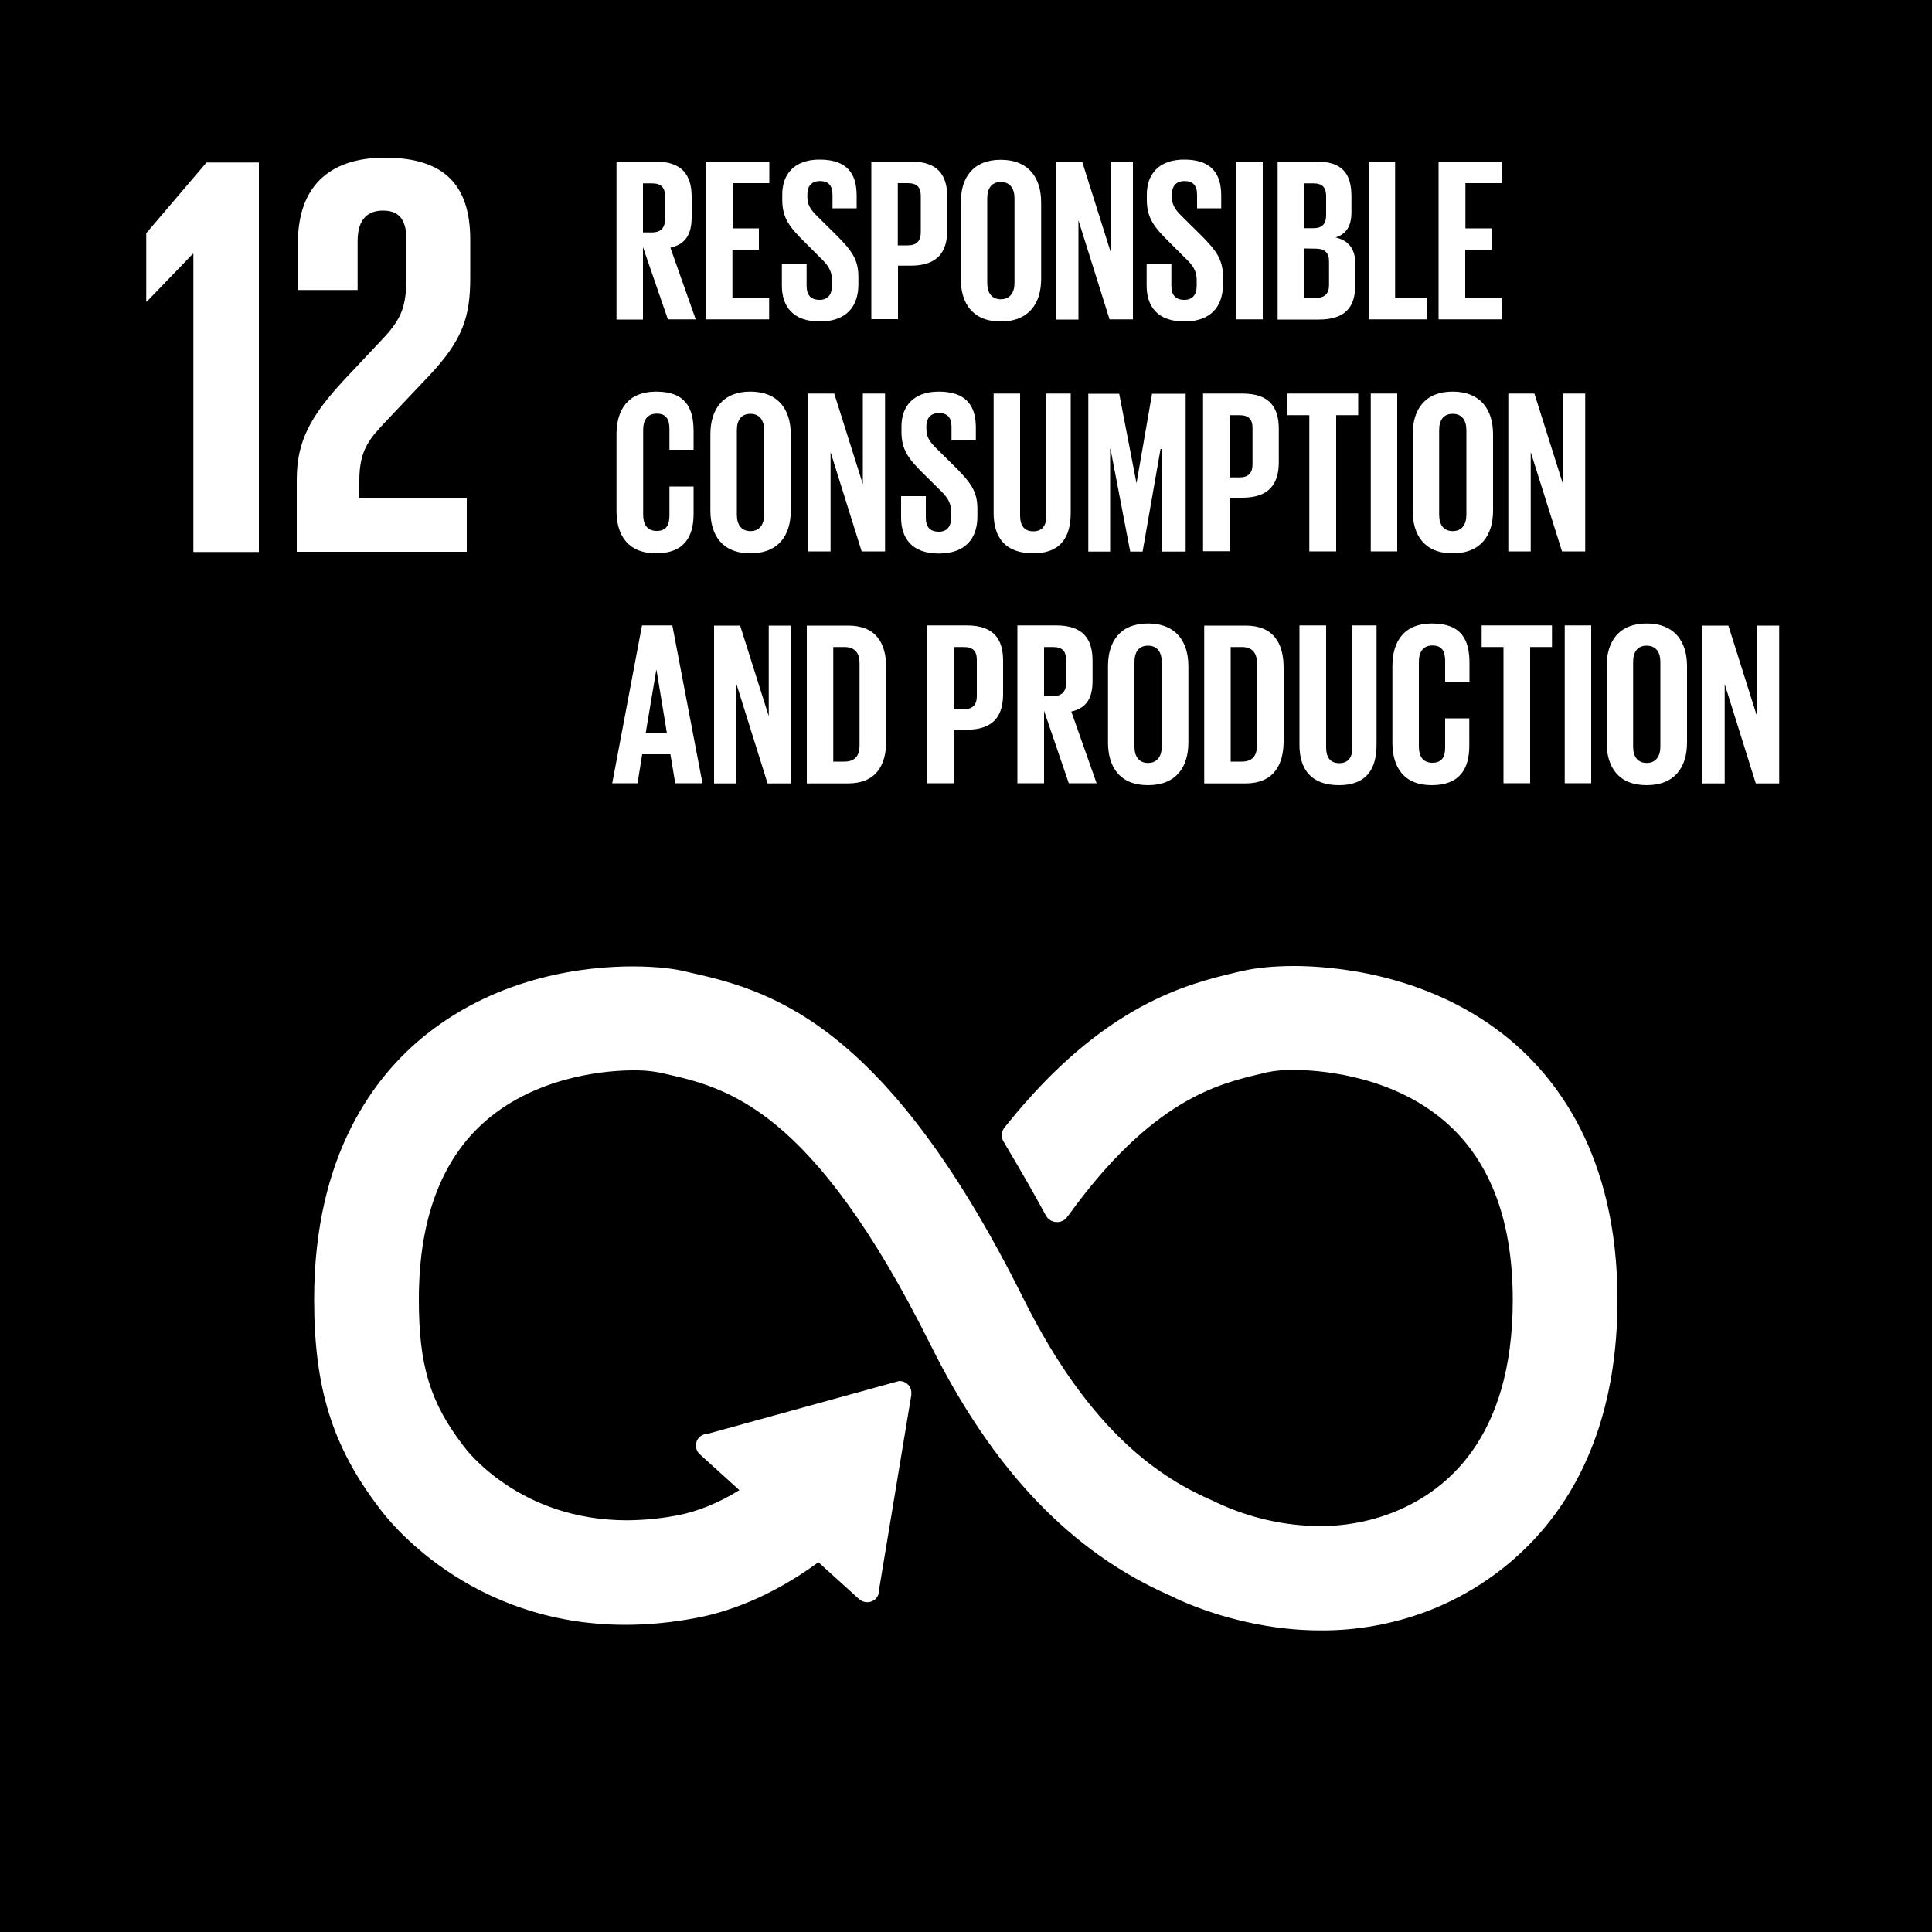
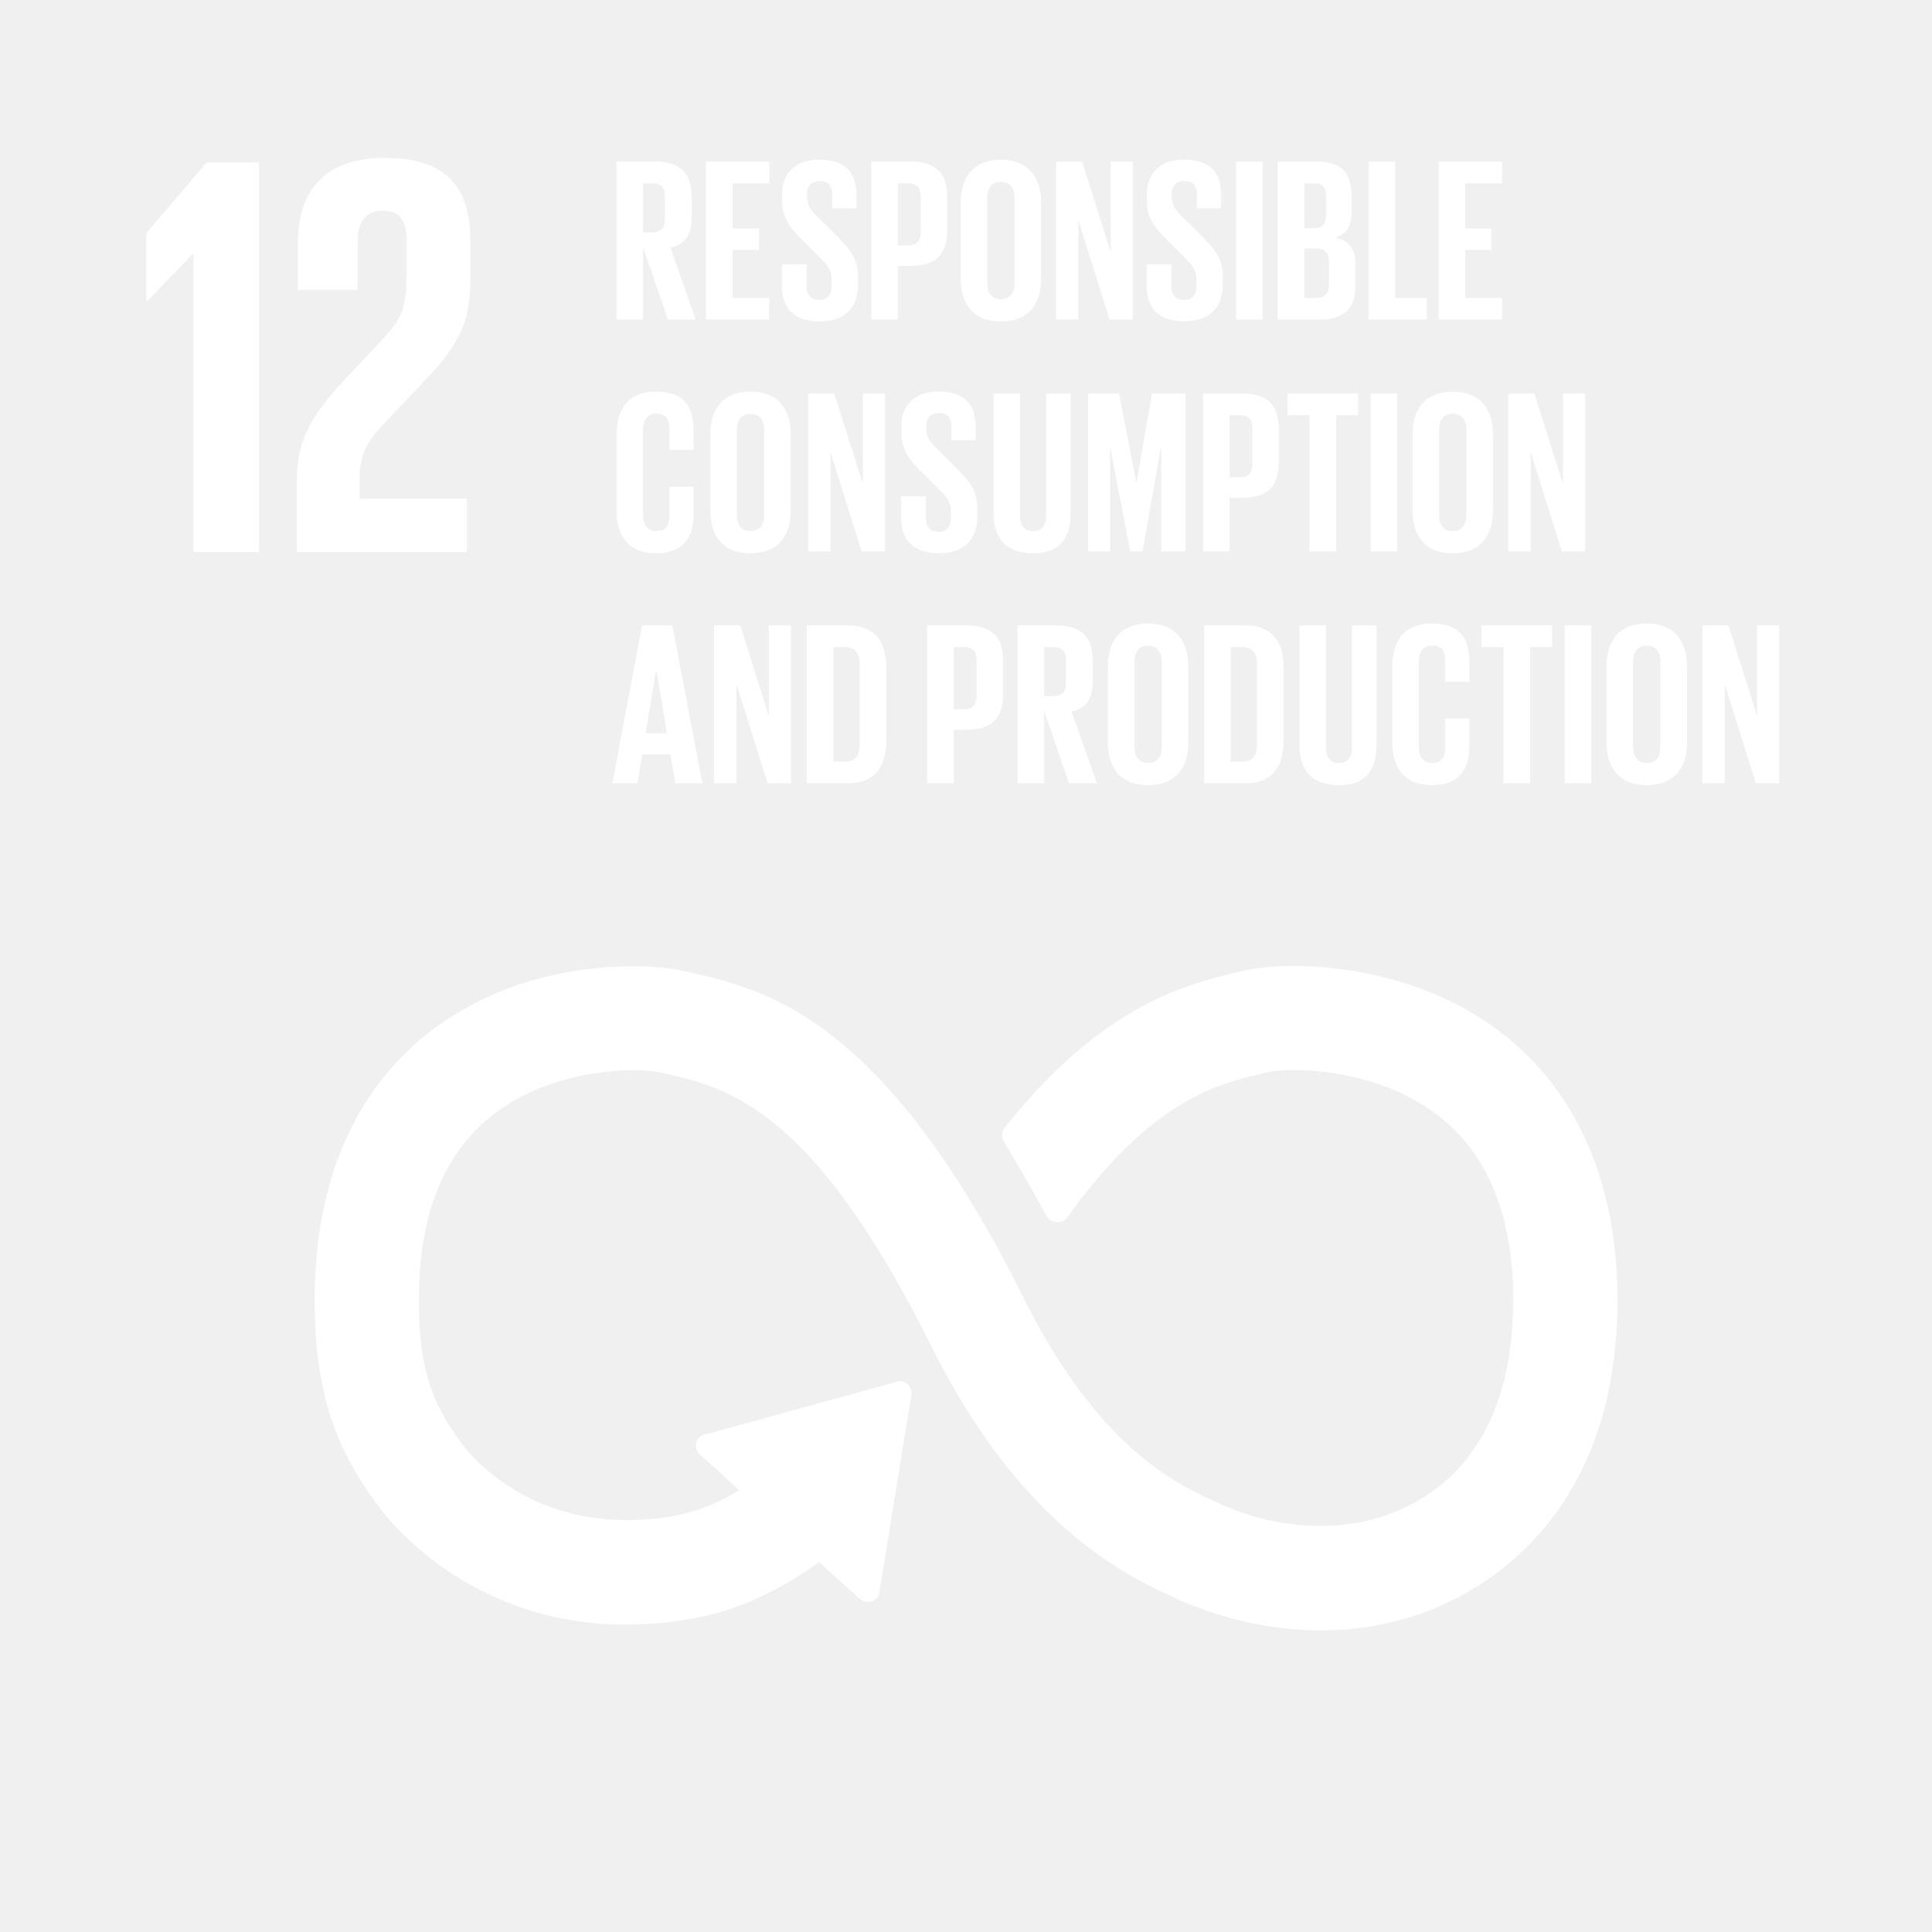
- <svg xmlns="http://www.w3.org/2000/svg" version="1.1" id="Layer_1" x="0px" y="0px" viewBox="0 0 1000 1000" style="enable-background:new 0 0 1000 1000;" xml:space="preserve">
-   <style type="text/css">
- 	.st0{fill:#FFFFFF;}
- </style>
-   <rect id="_Path_" y="0" width="1000" height="1000.1" />
-   <polygon id="_Path_2" class="st0" points="99.8,131.4 100.1,131.4 100.1,285.7 134,285.7 134,84.1 106.9,84.1 75.7,120.7   75.7,156.1 76,156.1 " />
-   <path id="_Path_3" class="st0" d="M154.2,125.7v24.4h30.9v-25.3c0-12.2,6-15.8,13.1-15.8c6.6,0,12.2,2.7,12.2,15.2v16.6  c0,16.7-1.5,23.2-12.5,34.8l-19,20.2c-18.4,19.6-25.3,32.7-25.3,52.6v37.2h88v-27.7h-55.6v-9.5c0-15.8,5.6-21.7,14.3-30.9l21.7-22.9  c17.6-18.7,21.4-30.6,21.4-50.9v-19.6c0-28.9-14-42.5-44.3-42.5C169.4,81.7,154.2,97.5,154.2,125.7" />
-   <path id="_Path_4" class="st0" d="M778.5,535.7c-40.8-32.2-89.7-35.7-108.8-35.7c-10.1,0-19.4,0.9-26.3,2.5l-2.7,0.6  c-25.8,6.1-69.1,16.3-119.4,78.8l-1.5,1.8c-0.8,1.1-1.2,2.4-1.3,3.8c0,1.2,0.3,2.3,0.9,3.3l1.1,1.9c8.3,13.9,15.2,26,20.7,36.2  c1.7,3.3,5.7,4.6,9,2.9c0.7-0.3,1.3-0.8,1.8-1.4c0.3-0.5,0.7-1,1-1.3c43.4-60.1,77.5-68.1,100-73.4l2.8-0.7  c4.5-0.9,9.2-1.3,13.8-1.2c10.5,0,46.9,1.7,75.3,24.2c25.3,20,38.1,51.8,38.1,94.8c0,71.9-34.8,100-64,110.8  c-11.4,4.2-23.5,6.3-35.7,6.3c-18.5-0.1-36.8-4.3-53.6-12.2l-2.1-1c-25.1-10.9-62.6-33.6-98-104.8  c-72.7-146-133.7-159.8-174.1-168.9l-2.1-0.5c-3.1-0.7-11.8-2.3-26-2.3c-23.4,0-68.4,4.6-107,35.4c-26.3,21-57.8,61.8-57.8,137  c0,45.8,9.4,76,33.6,107.8c4.5,6.2,46.6,60.6,127.5,60.6c12.4,0,24.8-1.3,36.9-3.6c14.8-2.8,37.5-10.1,63-28.8l21.2,19.2  c2.5,2.1,6.3,2,8.6-0.4c1-1.1,1.6-2.5,1.5-4L471.7,722v-1.2c0-1.7-0.7-3.3-2-4.4c-1.2-1.1-2.7-1.6-4.3-1.6l0,0L366.8,742l-1.9,0.3  c-1.2,0.3-2.3,0.9-3.1,1.8c-2.3,2.5-2.1,6.3,0.4,8.6c0,0,0,0,0.1,0.1l20.4,18.5c-10.7,6.6-21.5,11-31.9,13  c-8.6,1.7-17.4,2.5-26.2,2.6c-55.9,0-83.4-36.7-84.5-38.2l-0.6-0.8c-17-22.3-22.7-41.3-22.7-75.3c0-43.1,12.6-75,37.4-94.8  c27.7-22.1,63.2-23.8,73.5-23.8c4.7-0.1,9.4,0.3,14,1.2l2.2,0.5c32.3,7.3,76.4,17.3,137.7,140.3c32.3,65,72.9,107.4,123.9,129.8  c5.9,3,37.6,18.1,78.1,18.1c18.6,0.1,37.1-3.2,54.5-9.7c29.8-11.1,99.1-49.1,99.1-161.4C837.2,597.7,805.3,556.8,778.5,535.7z" />
-   <g id="_Group_">
-     <path id="_Compound_Path_" class="st0" d="M332.8,127.9v37.5h-13.7V83.6h20c13.9,0,18.9,6.9,18.9,18.3v10.5c0,8.8-3.1,14-11,15.8   l13.1,37.1h-14.4L332.8,127.9z M332.8,94.9v25.4h4.6c4.7,0,6.8-2.4,6.8-6.8v-12c0-4.5-2-6.6-6.8-6.6L332.8,94.9z" />
-     <path id="_Compound_Path_2" class="st0" d="M365.4,83.6h32.8v11.2h-19v23.4h13.6v11.1h-13.7v24.8h19v11.2h-32.8V83.6z" />
-     <path id="_Compound_Path_3" class="st0" d="M404.7,147.8v-11h12.8V148c0,4.6,2,7.2,6.8,7.2c4.3,0,6.3-2.9,6.3-7.2v-3.1   c0-4.7-1.9-7.6-6.1-11.6l-8.1-8.1c-7.8-7.7-11.5-12.4-11.5-21.8v-2.8c0-10.1,5.9-18,19.3-18c13.8,0,19.2,6.8,19.2,18.6v6.6h-12.5   v-7.1c0-4.7-2.2-7-6.5-7c-3.9,0-6.5,2.2-6.5,6.8v1.7c0,4.6,2.5,7.2,6.5,11.1l8.8,8.7c7.5,7.6,11.1,12.2,11.1,21.2v4   c0,11.2-6,19.2-20,19.2S404.7,158.5,404.7,147.8z" />
-     <path id="_Compound_Path_4" class="st0" d="M451,83.6h20.4c13.9,0,18.9,6.9,18.9,18.3v17.2c0,11.4-5.1,18.4-18.9,18.4h-6.6v27.7   H451V83.6z M464.7,94.9V127h5.1c4.7,0,6.8-2.3,6.8-6.8v-18.8c0-4.5-2-6.6-6.8-6.6H464.7z" />
-     <path id="_Compound_Path_5" class="st0" d="M497.3,144.3v-39.5c0-12.8,6.3-22.1,20.7-22.1s20.9,9.3,20.9,22.1v39.5   c0,12.7-6.3,22.1-20.9,22.1S497.3,157,497.3,144.3z M525.1,146.5v-43.9c0-4.9-2.2-8.4-7.1-8.4s-7,3.5-7,8.4v43.9   c0,4.9,2.2,8.4,7,8.4S525.1,151.4,525.1,146.5L525.1,146.5z" />
-     <path id="_Compound_Path_6" class="st0" d="M558.2,114v51.4h-11.6V83.6h13.5l14.8,46.9V83.6h11.5v81.7h-12.1L558.2,114z" />
-     <path id="_Compound_Path_7" class="st0" d="M593.5,147.8v-11h12.8V148c0,4.6,2,7.2,6.8,7.2c4.3,0,6.3-2.9,6.3-7.2v-3.1   c0-4.7-1.9-7.6-6.2-11.6l-8.1-8.1c-7.8-7.7-11.5-12.4-11.5-21.8v-2.8c0-10.1,5.9-18,19.3-18c13.7,0,19.2,6.8,19.2,18.6v6.6h-12.5   v-7.1c0-4.7-2.2-7-6.5-7c-3.9,0-6.5,2.2-6.5,6.8v1.7c0,4.6,2.5,7.2,6.5,11.1l8.8,8.7c7.5,7.6,11.1,12.2,11.1,21.2v4   c0,11.2-6,19.2-20,19.2S593.5,158.5,593.5,147.8z" />
-     <path id="_Compound_Path_8" class="st0" d="M639.8,83.6h13.8v81.7h-13.8V83.6z" />
-     <path id="_Compound_Path_9" class="st0" d="M661.3,83.6h19.9c13.7,0,18.3,6.4,18.3,18v8.3c0,6.9-2.5,11.2-8.2,13   c6.9,1.6,10.2,6.1,10.2,13.6v10.9c0,11.6-5.2,18-18.9,18h-21.3V83.6z M675.1,118.1h4.8c4.5,0,6.5-2.3,6.5-6.6v-10   c0-4.5-2-6.6-6.6-6.6h-4.7V118.1z M675.1,128.6v25.6h6c4.6,0,6.8-2.3,6.8-6.6v-12.3c0-4.3-2-6.6-6.9-6.6L675.1,128.6z" />
-     <path id="_Compound_Path_10" class="st0" d="M708.4,83.6h13.7v70.5h16.4v11.2h-30.1V83.6z" />
-     <path id="_Compound_Path_11" class="st0" d="M744.7,83.6h32.8v11.2h-19v23.4H772v11.1h-13.6v24.8h19v11.2h-32.8V83.6z" />
+ <svg xmlns="http://www.w3.org/2000/svg" id="Layer_1" data-name="Layer 1" viewBox="0 0 1000 1000" focusable="false">
+   <link type="text/css" rel="stylesheet" id="dark-mode-general-link" />
+   <link type="text/css" rel="stylesheet" id="dark-mode-custom-link" />
+   <style type="text/css" id="dark-mode-custom-style" />
+   <defs>
+     <style>
+       .cls-2 {
+         fill: #fff;
+       }
+     </style>
+   </defs>
+   <polygon id="_Path_2" data-name="&lt;Path&gt;" class="cls-2" points="99.82 131.38 100.13 131.38 100.13 285.73 134.03 285.73 134.03 84.09 106.94 84.09 75.73 120.68 75.73 156.06 76.02 156.06 99.82 131.38" />
+   <path id="_Path_3" data-name="&lt;Path&gt;" class="cls-2" d="M154.24,125.74v24.37h30.92V124.83c0-12.18,6-15.75,13.09-15.75,6.55,0,12.19,2.67,12.19,15.17v16.64c0,16.67-1.48,23.2-12.5,34.8l-19,20.23c-18.43,19.63-25.29,32.71-25.29,52.64v37.18h88V258.07H186.05v-9.51c0-15.77,5.65-21.71,14.27-30.93L222,194.73c17.55-18.73,21.42-30.64,21.42-50.86V124.25c0-28.86-14-42.53-44.32-42.53-29.74,0-44.9,15.76-44.9,44" />
+   <path id="_Path_4" data-name="&lt;Path&gt;" class="cls-2" d="M778.55,535.68C737.77,503.47,688.87,500,669.74,500c-10.09,0-19.43.9-26.27,2.53l-2.68.62c-25.83,6.1-69.06,16.31-119.39,78.77l-1.48,1.83a6.54,6.54,0,0,0-1.26,3.78,6.69,6.69,0,0,0,.89,3.31l1.14,1.87q12.46,20.85,20.7,36.21a6.65,6.65,0,0,0,10.76,1.51c.35-.46.71-.95,1-1.32C596.57,569,630.63,561,653.17,555.67L656,555a66,66,0,0,1,13.8-1.17c10.48,0,46.91,1.74,75.33,24.18,25.29,20,38.11,51.84,38.11,94.75,0,71.92-34.79,100-64,110.84a101.61,101.61,0,0,1-35.68,6.28A126.64,126.64,0,0,1,630,777.69l-2.09-1c-25.11-10.9-62.6-33.63-98.05-104.81-72.66-146-133.7-159.78-174.12-168.93l-2.12-.47c-3.1-.71-11.84-2.34-26-2.34-23.4,0-68.42,4.6-107,35.4-26.34,21-57.76,61.83-57.76,137,0,45.77,9.43,76,33.6,107.79,4.54,6.2,46.65,60.58,127.5,60.58a196.78,196.78,0,0,0,36.92-3.62c14.76-2.82,37.54-10.12,63-28.78l21.25,19.18a6.36,6.36,0,0,0,8.63-.4,5.6,5.6,0,0,0,1.53-4l16.44-101.28,0-1.18a6,6,0,0,0-2-4.42,5.92,5.92,0,0,0-4.26-1.57h0L366.81,742l-1.88.31a5.74,5.74,0,0,0-3.13,1.81,6.1,6.1,0,0,0,.42,8.67l20.43,18.48c-10.74,6.59-21.48,11-31.92,13a139.84,139.84,0,0,1-26.16,2.56c-55.87,0-83.36-36.67-84.49-38.22l-.55-.76c-17-22.33-22.74-41.34-22.74-75.34,0-43.06,12.6-75,37.45-94.8,27.65-22.06,63.23-23.78,73.49-23.78a69.38,69.38,0,0,1,14,1.17l2.18.49c32.26,7.31,76.44,17.31,137.7,140.35,32.35,65,72.92,107.44,123.91,129.84,5.93,3,37.56,18.11,78.1,18.11a155.58,155.58,0,0,0,54.5-9.67c29.78-11.11,99.08-49.1,99.08-161.42C837.17,597.72,805.29,556.8,778.55,535.68Z" />
+   <g id="_Group_" data-name="&lt;Group&gt;">
+     <path id="_Compound_Path_" data-name="&lt;Compound Path&gt;" class="cls-2" d="M332.84,127.9v37.49H319.1V83.65h20C353,83.65,358,90.52,358,102v10.49c0,8.8-3.14,14-11,15.79l13.14,37.13H345.74Zm0-33V120.3h4.58c4.71,0,6.76-2.41,6.76-6.75v-12c0-4.46-2.05-6.63-6.76-6.63Z" />
+     <path id="_Compound_Path_2" data-name="&lt;Compound Path&gt;" class="cls-2" d="M365.39,83.65h32.79V94.87h-19v23.38h13.62v11.1H379.14v24.83h19v11.21H365.39Z" />
+     <path id="_Compound_Path_3" data-name="&lt;Compound Path&gt;" class="cls-2" d="M404.69,147.79v-11h12.78V148c0,4.58,2,7.24,6.75,7.24,4.34,0,6.27-2.9,6.27-7.24V144.9c0-4.7-1.93-7.6-6.15-11.58l-8.07-8.07c-7.84-7.72-11.46-12.42-11.46-21.83v-2.77c0-10.13,5.91-18,19.29-18,13.75,0,19.17,6.75,19.17,18.56v6.64H430.73v-7.12c0-4.7-2.17-7-6.51-7-3.85,0-6.51,2.17-6.51,6.75v1.69c0,4.58,2.53,7.23,6.51,11.09L433,122c7.48,7.6,11.1,12.18,11.1,21.22v4c0,11.21-6,19.17-20,19.17S404.69,158.52,404.69,147.79Z" />
+     <path id="_Compound_Path_4" data-name="&lt;Compound Path&gt;" class="cls-2" d="M451,83.65h20.37c13.86,0,18.93,6.87,18.93,18.33v17.24c0,11.45-5.07,18.44-18.93,18.44h-6.63v27.73H451Zm13.74,11.22v32.18h5.06c4.7,0,6.75-2.29,6.75-6.75V101.5c0-4.46-2.05-6.63-6.75-6.63Z" />
+     <path id="_Compound_Path_5" data-name="&lt;Compound Path&gt;" class="cls-2" d="M497.28,144.29V104.75c0-12.78,6.27-22.06,20.73-22.06s20.86,9.28,20.86,22.06v39.54c0,12.66-6.27,22.07-20.86,22.07S497.28,157,497.28,144.29Zm27.85,2.17V102.58c0-4.94-2.17-8.44-7.12-8.44s-7,3.5-7,8.44v43.88c0,4.95,2.17,8.44,7,8.44S525.13,151.41,525.13,146.46Z" />
+     <path id="_Compound_Path_6" data-name="&lt;Compound Path&gt;" class="cls-2" d="M558.16,114v51.36H546.59V83.65h13.5l14.83,46.9V83.65h11.45v81.74H574.31Z" />
+     <path id="_Compound_Path_7" data-name="&lt;Compound Path&gt;" class="cls-2" d="M593.48,147.79v-11h12.78V148c0,4.58,2,7.24,6.75,7.24,4.34,0,6.27-2.9,6.27-7.24V144.9c0-4.7-1.93-7.6-6.15-11.58l-8.08-8.07c-7.83-7.72-11.45-12.42-11.45-21.83v-2.77c0-10.13,5.91-18,19.29-18,13.74,0,19.17,6.75,19.17,18.56v6.64H619.52v-7.12c0-4.7-2.17-7-6.51-7-3.86,0-6.51,2.17-6.51,6.75v1.69c0,4.58,2.53,7.23,6.51,11.09l8.8,8.68c7.48,7.6,11.09,12.18,11.09,21.22v4c0,11.21-6,19.17-20,19.17S593.48,158.52,593.48,147.79Z" />
+     <path id="_Compound_Path_8" data-name="&lt;Compound Path&gt;" class="cls-2" d="M639.77,83.65h13.75v81.74H639.77Z" />
+     <path id="_Compound_Path_9" data-name="&lt;Compound Path&gt;" class="cls-2" d="M661.35,83.65h19.9c13.74,0,18.32,6.39,18.32,18v8.32c0,6.87-2.53,11.21-8.2,13,6.87,1.56,10.25,6.14,10.25,13.62v10.85c0,11.57-5.18,18-18.93,18H661.35Zm13.75,34.48h4.82c4.46,0,6.51-2.29,6.51-6.63v-10c0-4.46-2-6.63-6.63-6.63h-4.7Zm0,10.49v25.56h6c4.59,0,6.76-2.29,6.76-6.63v-12.3c0-4.34-2-6.63-6.88-6.63Z" />
+     <path id="_Compound_Path_10" data-name="&lt;Compound Path&gt;" class="cls-2" d="M708.37,83.65h13.74v70.53h16.4v11.21H708.37Z" />
+     <path id="_Compound_Path_11" data-name="&lt;Compound Path&gt;" class="cls-2" d="M744.66,83.65h32.79V94.87H758.4v23.38H772v11.1H758.4v24.83h19.05v11.21H744.66Z" />
  </g>
-   <g id="_Group_2">
-     <path id="_Compound_Path_12" class="st0" d="M319.1,264.3v-39.5c0-12.8,6-22.1,20.5-22.1c15.2,0,19.4,8.4,19.4,20.5v9.6h-12.5   v-10.7c0-5.1-1.7-8-6.6-8s-7,3.5-7,8.4v43.9c0,4.9,2,8.4,7,8.4s6.6-3.1,6.6-8v-15H359V266c0,11.7-4.8,20.4-19.4,20.4   S319.1,277,319.1,264.3z" />
-     <path id="_Compound_Path_13" class="st0" d="M367.7,264.3v-39.5c0-12.8,6.3-22.1,20.7-22.1s20.9,9.3,20.9,22.1v39.5   c0,12.7-6.3,22.1-20.9,22.1S367.7,277,367.7,264.3z M395.5,266.5v-43.9c0-4.9-2.2-8.4-7.1-8.4s-7,3.5-7,8.4v43.9   c0,4.9,2.2,8.4,7,8.4S395.5,271.4,395.5,266.5z" />
-     <path id="_Compound_Path_14" class="st0" d="M429.9,234v51.4h-11.6v-81.7h13.5l14.8,46.9v-46.9h11.5v81.7H446L429.9,234z" />
-     <path id="_Compound_Path_15" class="st0" d="M466.4,267.8v-11h12.8V268c0,4.6,2,7.2,6.8,7.2c4.3,0,6.3-2.9,6.3-7.2v-3.1   c0-4.7-1.9-7.6-6.1-11.6l-8.1-8c-7.8-7.7-11.5-12.4-11.5-21.8v-2.8c0-10.1,5.9-18,19.3-18c13.7,0,19.2,6.8,19.2,18.6v6.6h-12.6   v-7.1c0-4.7-2.2-7-6.5-7c-3.9,0-6.5,2.2-6.5,6.8v1.7c0,4.6,2.5,7.2,6.5,11.1l8.8,8.7c7.5,7.6,11.1,12.2,11.1,21.2v4   c0,11.2-6,19.2-20,19.2S466.4,278.5,466.4,267.8z" />
-     <path id="_Compound_Path_16" class="st0" d="M554.2,203.7v61.8c0,12.7-5.4,20.9-19.4,20.9c-14.5,0-20.5-8.2-20.5-20.9v-61.8H528   v63.2c0,4.8,1.9,8.1,6.8,8.1s6.8-3.2,6.8-8.1v-63.2H554.2z" />
-     <path id="_Compound_Path_17" class="st0" d="M601.1,232.4h-0.4l-9.3,53.1H585l-10.2-53.1h-0.2v53.1h-11.3v-81.7h16l8.9,46.1h0.1   l8-46.1h17.4v81.7h-12.5V232.4z" />
-     <path id="_Compound_Path_18" class="st0" d="M622.7,203.7H643c13.9,0,18.9,6.9,18.9,18.3v17.2c0,11.4-5.1,18.4-18.9,18.4h-6.6v27.7   h-13.7V203.7z M636.4,214.9v32.2h5.1c4.7,0,6.8-2.3,6.8-6.8v-18.8c0-4.5-2-6.6-6.8-6.6L636.4,214.9z" />
-     <path id="_Compound_Path_19" class="st0" d="M666.4,203.7H703v11.2h-11.4v70.5h-13.9v-70.5h-11.3V203.7z" />
-     <path id="_Compound_Path_20" class="st0" d="M709.5,203.7h13.7v81.7h-13.7V203.7z" />
-     <path id="_Compound_Path_21" class="st0" d="M731.2,264.3v-39.5c0-12.8,6.3-22.1,20.7-22.1s20.9,9.3,20.9,22.1v39.5   c0,12.7-6.3,22.1-20.9,22.1S731.2,277,731.2,264.3z M759,266.5v-43.9c0-4.9-2.2-8.4-7.1-8.4s-7,3.5-7,8.4v43.9c0,4.9,2.2,8.4,7,8.4   S759,271.4,759,266.5z" />
-     <path id="_Compound_Path_22" class="st0" d="M792.3,234v51.4h-11.6v-81.7h13.5l14.8,46.9v-46.9h11.5v81.7h-12L792.3,234z" />
+   <g id="_Group_2" data-name="&lt;Group&gt;">
+     <path id="_Compound_Path_12" data-name="&lt;Compound Path&gt;" class="cls-2" d="M319.1,264.31V224.77c0-12.78,6-22.06,20.49-22.06,15.19,0,19.41,8.44,19.41,20.49v9.65H346.47V222.12c0-5.07-1.69-8-6.64-8s-7,3.5-7,8.44v43.88c0,4.94,2.05,8.44,7,8.44s6.64-3.13,6.64-8V251.89H359V266c0,11.69-4.82,20.37-19.41,20.37S319.1,277,319.1,264.31Z" />
+     <path id="_Compound_Path_13" data-name="&lt;Compound Path&gt;" class="cls-2" d="M367.68,264.31V224.77c0-12.78,6.27-22.06,20.74-22.06s20.86,9.28,20.86,22.06v39.54c0,12.66-6.27,22.06-20.86,22.06S367.68,277,367.68,264.31Zm27.85,2.17V222.6c0-4.94-2.17-8.44-7.11-8.44s-7,3.5-7,8.44v43.88c0,4.94,2.17,8.44,7,8.44S395.53,271.42,395.53,266.48Z" />
+     <path id="_Compound_Path_14" data-name="&lt;Compound Path&gt;" class="cls-2" d="M429.89,234.05v51.36H418.31V203.67h13.51l14.83,46.9v-46.9H458.1v81.74H446Z" />
+     <path id="_Compound_Path_15" data-name="&lt;Compound Path&gt;" class="cls-2" d="M466.42,267.81v-11H479.2v11.21c0,4.58,2,7.23,6.75,7.23,4.34,0,6.27-2.89,6.27-7.23v-3.14c0-4.7-1.93-7.59-6.15-11.57L478,245.26c-7.84-7.71-11.45-12.41-11.45-21.82v-2.77c0-10.13,5.9-18,19.29-18,13.74,0,19.17,6.75,19.17,18.56v6.63H492.46v-7.11c0-4.7-2.17-7-6.51-7-3.86,0-6.51,2.17-6.51,6.75v1.69c0,4.58,2.53,7.23,6.51,11.09l8.8,8.68c7.47,7.59,11.09,12.17,11.09,21.22v4c0,11.21-6,19.16-20,19.16S466.42,278.54,466.42,267.81Z" />
+     <path id="_Compound_Path_16" data-name="&lt;Compound Path&gt;" class="cls-2" d="M554.18,203.67v61.85c0,12.66-5.42,20.85-19.41,20.85-14.47,0-20.49-8.19-20.49-20.85V203.67H528v63.17c0,4.83,1.93,8.08,6.75,8.08s6.75-3.25,6.75-8.08V203.67Z" />
+     <path id="_Compound_Path_17" data-name="&lt;Compound Path&gt;" class="cls-2" d="M601.08,232.36h-.36l-9.29,53.05H585L574.8,232.36h-.25v53.05H563.22V203.67h16l8.92,46.05h.12l8-46.05h17.37v81.74H601.08Z" />
+     <path id="_Compound_Path_18" data-name="&lt;Compound Path&gt;" class="cls-2" d="M622.66,203.67H643c13.86,0,18.93,6.87,18.93,18.33v17.24c0,11.45-5.07,18.44-18.93,18.44H636.4v27.73H622.66Zm13.74,11.21v32.19h5.06c4.71,0,6.75-2.29,6.75-6.75V221.51c0-4.46-2-6.63-6.75-6.63Z" />
+     <path id="_Compound_Path_19" data-name="&lt;Compound Path&gt;" class="cls-2" d="M666.42,203.67H703v11.21H691.61v70.53H677.75V214.88H666.42Z" />
+     <path id="_Compound_Path_20" data-name="&lt;Compound Path&gt;" class="cls-2" d="M709.46,203.67H723.2v81.74H709.46Z" />
+     <path id="_Compound_Path_21" data-name="&lt;Compound Path&gt;" class="cls-2" d="M731.15,264.31V224.77c0-12.78,6.27-22.06,20.74-22.06s20.86,9.28,20.86,22.06v39.54c0,12.66-6.27,22.06-20.86,22.06S731.15,277,731.15,264.31ZM759,266.48V222.6c0-4.94-2.17-8.44-7.11-8.44s-7,3.5-7,8.44v43.88c0,4.94,2.17,8.44,7,8.44S759,271.42,759,266.48Z" />
+     <path id="_Compound_Path_22" data-name="&lt;Compound Path&gt;" class="cls-2" d="M792.28,234.05v51.36H780.7V203.67h13.5L809,250.57v-46.9h11.46v81.74H808.43Z" />
  </g>
-   <g id="_Group_3">
-     <path id="_Compound_Path_23" class="st0" d="M316.9,405.4l15.4-81.7H348l15.6,81.7h-14.1l-2.5-15h-14.6l-2.4,15H316.9z    M334.2,379.5h11l-5.4-32.8h-0.1L334.2,379.5z" />
-     <path id="_Compound_Path_24" class="st0" d="M381.2,354.1v51.4h-11.6v-81.7h13.5l14.8,46.9v-46.9h11.5v81.7h-12.1L381.2,354.1z" />
-     <path id="_Compound_Path_25" class="st0" d="M458.7,345.6v37.9c0,12.5-5.2,22-19.9,22h-21.2v-81.7h21.2   C453.5,323.7,458.7,333,458.7,345.6z M437.1,394.2c5.7,0,7.8-3.4,7.8-8.3v-42.8c0-4.8-2.2-8.2-7.8-8.2h-5.8v59.3L437.1,394.2z" />
-     <path id="_Compound_Path_26" class="st0" d="M479.9,323.7h20.4c13.9,0,18.9,6.9,18.9,18.3v17.2c0,11.5-5.1,18.5-18.9,18.5h-6.6   v27.7h-13.7V323.7z M493.7,334.9v32.2h5.1c4.7,0,6.8-2.3,6.8-6.8v-18.8c0-4.5-2-6.6-6.8-6.6H493.7z" />
-     <path id="_Compound_Path_27" class="st0" d="M540.4,367.9v37.5h-13.8v-81.7h20c13.9,0,18.9,6.9,18.9,18.3v10.5   c0,8.8-3.1,14-11,15.8l13.1,37.1h-14.4L540.4,367.9z M540.4,334.9v25.4h4.6c4.7,0,6.8-2.4,6.8-6.8v-12c0-4.5-2-6.6-6.8-6.6   L540.4,334.9z" />
-     <path id="_Compound_Path_28" class="st0" d="M573.5,384.3v-39.5c0-12.8,6.3-22.1,20.7-22.1s20.9,9.3,20.9,22.1v39.5   c0,12.7-6.3,22.1-20.9,22.1S573.5,397,573.5,384.3z M601.3,386.5v-43.9c0-4.9-2.2-8.4-7.1-8.4s-7,3.5-7,8.4v43.9   c0,4.9,2.2,8.4,7,8.4S601.3,391.4,601.3,386.5L601.3,386.5z" />
-     <path id="_Compound_Path_29" class="st0" d="M664.4,345.6v37.9c0,12.5-5.2,22-19.9,22h-21.2v-81.7h21.2   C659.2,323.7,664.4,333,664.4,345.6z M642.8,394.2c5.7,0,7.8-3.4,7.8-8.3v-42.8c0-4.8-2.2-8.2-7.8-8.2H637v59.3L642.8,394.2z" />
-     <path id="_Compound_Path_30" class="st0" d="M712.5,323.7v61.8c0,12.7-5.4,20.9-19.4,20.9c-14.5,0-20.5-8.2-20.5-20.9v-61.8h13.8   v63.2c0,4.8,1.9,8.1,6.8,8.1s6.8-3.3,6.8-8.1v-63.2H712.5z" />
-     <path id="_Compound_Path_31" class="st0" d="M720.7,384.3v-39.5c0-12.8,6-22.1,20.5-22.1c15.2,0,19.4,8.4,19.4,20.5v9.6H748v-10.7   c0-5.1-1.7-8-6.6-8s-7,3.5-7,8.4v43.9c0,4.9,2,8.4,7,8.4s6.6-3.1,6.6-8v-15h12.5V386c0,11.7-4.8,20.4-19.4,20.4   S720.7,397,720.7,384.3z" />
-     <path id="_Compound_Path_32" class="st0" d="M766.8,323.7h36.5v11.2H792v70.5h-13.8v-70.5h-11.3V323.7z" />
-     <path id="_Compound_Path_33" class="st0" d="M809.9,323.7h13.7v81.7h-13.7V323.7z" />
-     <path id="_Compound_Path_34" class="st0" d="M831.6,384.3v-39.5c0-12.8,6.3-22.1,20.7-22.1s20.9,9.3,20.9,22.1v39.5   c0,12.7-6.3,22.1-20.9,22.1S831.6,397,831.6,384.3z M859.4,386.5v-43.9c0-4.9-2.2-8.4-7.1-8.4s-7,3.5-7,8.4v43.9   c0,4.9,2.2,8.4,7,8.4S859.4,391.4,859.4,386.5L859.4,386.5z" />
-     <path id="_Compound_Path_35" class="st0" d="M892.7,354.1v51.4h-11.6v-81.7h13.5l14.8,46.9v-46.9h11.5v81.7h-12.1L892.7,354.1z" />
+   <g id="_Group_3" data-name="&lt;Group&gt;">
+     <path id="_Compound_Path_23" data-name="&lt;Compound Path&gt;" class="cls-2" d="M316.93,405.44l15.43-81.74H348l15.56,81.74H349.48L347,390.49H332.36L330,405.44Zm17.24-25.92h11l-5.43-32.8h-.12Z" />
+     <path id="_Compound_Path_24" data-name="&lt;Compound Path&gt;" class="cls-2" d="M381.18,354.08v51.36H369.61V323.7h13.5l14.83,46.89V323.7H409.4v81.74H397.34Z" />
+     <path id="_Compound_Path_25" data-name="&lt;Compound Path&gt;" class="cls-2" d="M458.7,345.64v37.85c0,12.54-5.18,21.95-19.89,21.95H417.59V323.7h21.22C453.52,323.7,458.7,333,458.7,345.64Zm-21.58,48.58c5.67,0,7.84-3.37,7.84-8.32V343.11c0-4.83-2.17-8.2-7.84-8.2h-5.79v59.31Z" />
+     <path id="_Compound_Path_26" data-name="&lt;Compound Path&gt;" class="cls-2" d="M479.92,323.7h20.37c13.87,0,18.93,6.87,18.93,18.32v17.24c0,11.45-5.06,18.45-18.93,18.45h-6.63v27.73H479.92Zm13.74,11.21V367.1h5.06c4.71,0,6.76-2.29,6.76-6.75V341.54c0-4.46-2.05-6.63-6.76-6.63Z" />
+     <path id="_Compound_Path_27" data-name="&lt;Compound Path&gt;" class="cls-2" d="M540.44,367.94v37.5H526.69V323.7h20c13.86,0,18.92,6.87,18.92,18.32v10.49c0,8.8-3.13,14-11,15.79l13.14,37.14H553.34Zm0-33v25.44H545c4.7,0,6.75-2.41,6.75-6.76v-12c0-4.46-2-6.63-6.75-6.63Z" />
+     <path id="_Compound_Path_28" data-name="&lt;Compound Path&gt;" class="cls-2" d="M573.47,384.34V344.79c0-12.78,6.27-22.06,20.73-22.06s20.86,9.28,20.86,22.06v39.55c0,12.66-6.27,22.06-20.86,22.06S573.47,397,573.47,384.34Zm27.85,2.17V342.62c0-4.94-2.17-8.44-7.12-8.44s-7,3.5-7,8.44v43.89c0,4.94,2.17,8.44,7,8.44S601.32,391.45,601.32,386.51Z" />
+     <path id="_Compound_Path_29" data-name="&lt;Compound Path&gt;" class="cls-2" d="M664.37,345.64v37.85c0,12.54-5.19,21.95-19.89,21.95H623.26V323.7h21.22C659.18,323.7,664.37,333,664.37,345.64Zm-21.58,48.58c5.67,0,7.83-3.37,7.83-8.32V343.11c0-4.83-2.16-8.2-7.83-8.2H637v59.31Z" />
+     <path id="_Compound_Path_30" data-name="&lt;Compound Path&gt;" class="cls-2" d="M712.47,323.7v61.84c0,12.66-5.43,20.86-19.41,20.86-14.47,0-20.5-8.2-20.5-20.86V323.7h13.75v63.17c0,4.82,1.93,8.08,6.75,8.08s6.75-3.26,6.75-8.08V323.7Z" />
+     <path id="_Compound_Path_31" data-name="&lt;Compound Path&gt;" class="cls-2" d="M720.67,384.34V344.79c0-12.78,6-22.06,20.49-22.06,15.19,0,19.41,8.44,19.41,20.5v9.64H748V342.14c0-5.06-1.68-8-6.63-8s-7,3.5-7,8.44v43.89c0,4.94,2.05,8.44,7,8.44s6.63-3.14,6.63-8V371.92h12.54V386c0,11.69-4.82,20.37-19.41,20.37S720.67,397,720.67,384.34Z" />
+     <path id="_Compound_Path_32" data-name="&lt;Compound Path&gt;" class="cls-2" d="M766.84,323.7h36.53v11.21H792v70.53H778.17V334.91H766.84Z" />
+     <path id="_Compound_Path_33" data-name="&lt;Compound Path&gt;" class="cls-2" d="M809.88,323.7h13.74v81.74H809.88Z" />
+     <path id="_Compound_Path_34" data-name="&lt;Compound Path&gt;" class="cls-2" d="M831.58,384.34V344.79c0-12.78,6.26-22.06,20.73-22.06s20.86,9.28,20.86,22.06v39.55c0,12.66-6.27,22.06-20.86,22.06S831.58,397,831.58,384.34Zm27.84,2.17V342.62c0-4.94-2.17-8.44-7.11-8.44s-7,3.5-7,8.44v43.89c0,4.94,2.17,8.44,7,8.44S859.42,391.45,859.42,386.51Z" />
+     <path id="_Compound_Path_35" data-name="&lt;Compound Path&gt;" class="cls-2" d="M892.7,354.08v51.36H881.12V323.7h13.51l14.83,46.89V323.7h11.45v81.74H908.85Z" />
  </g>
</svg>
